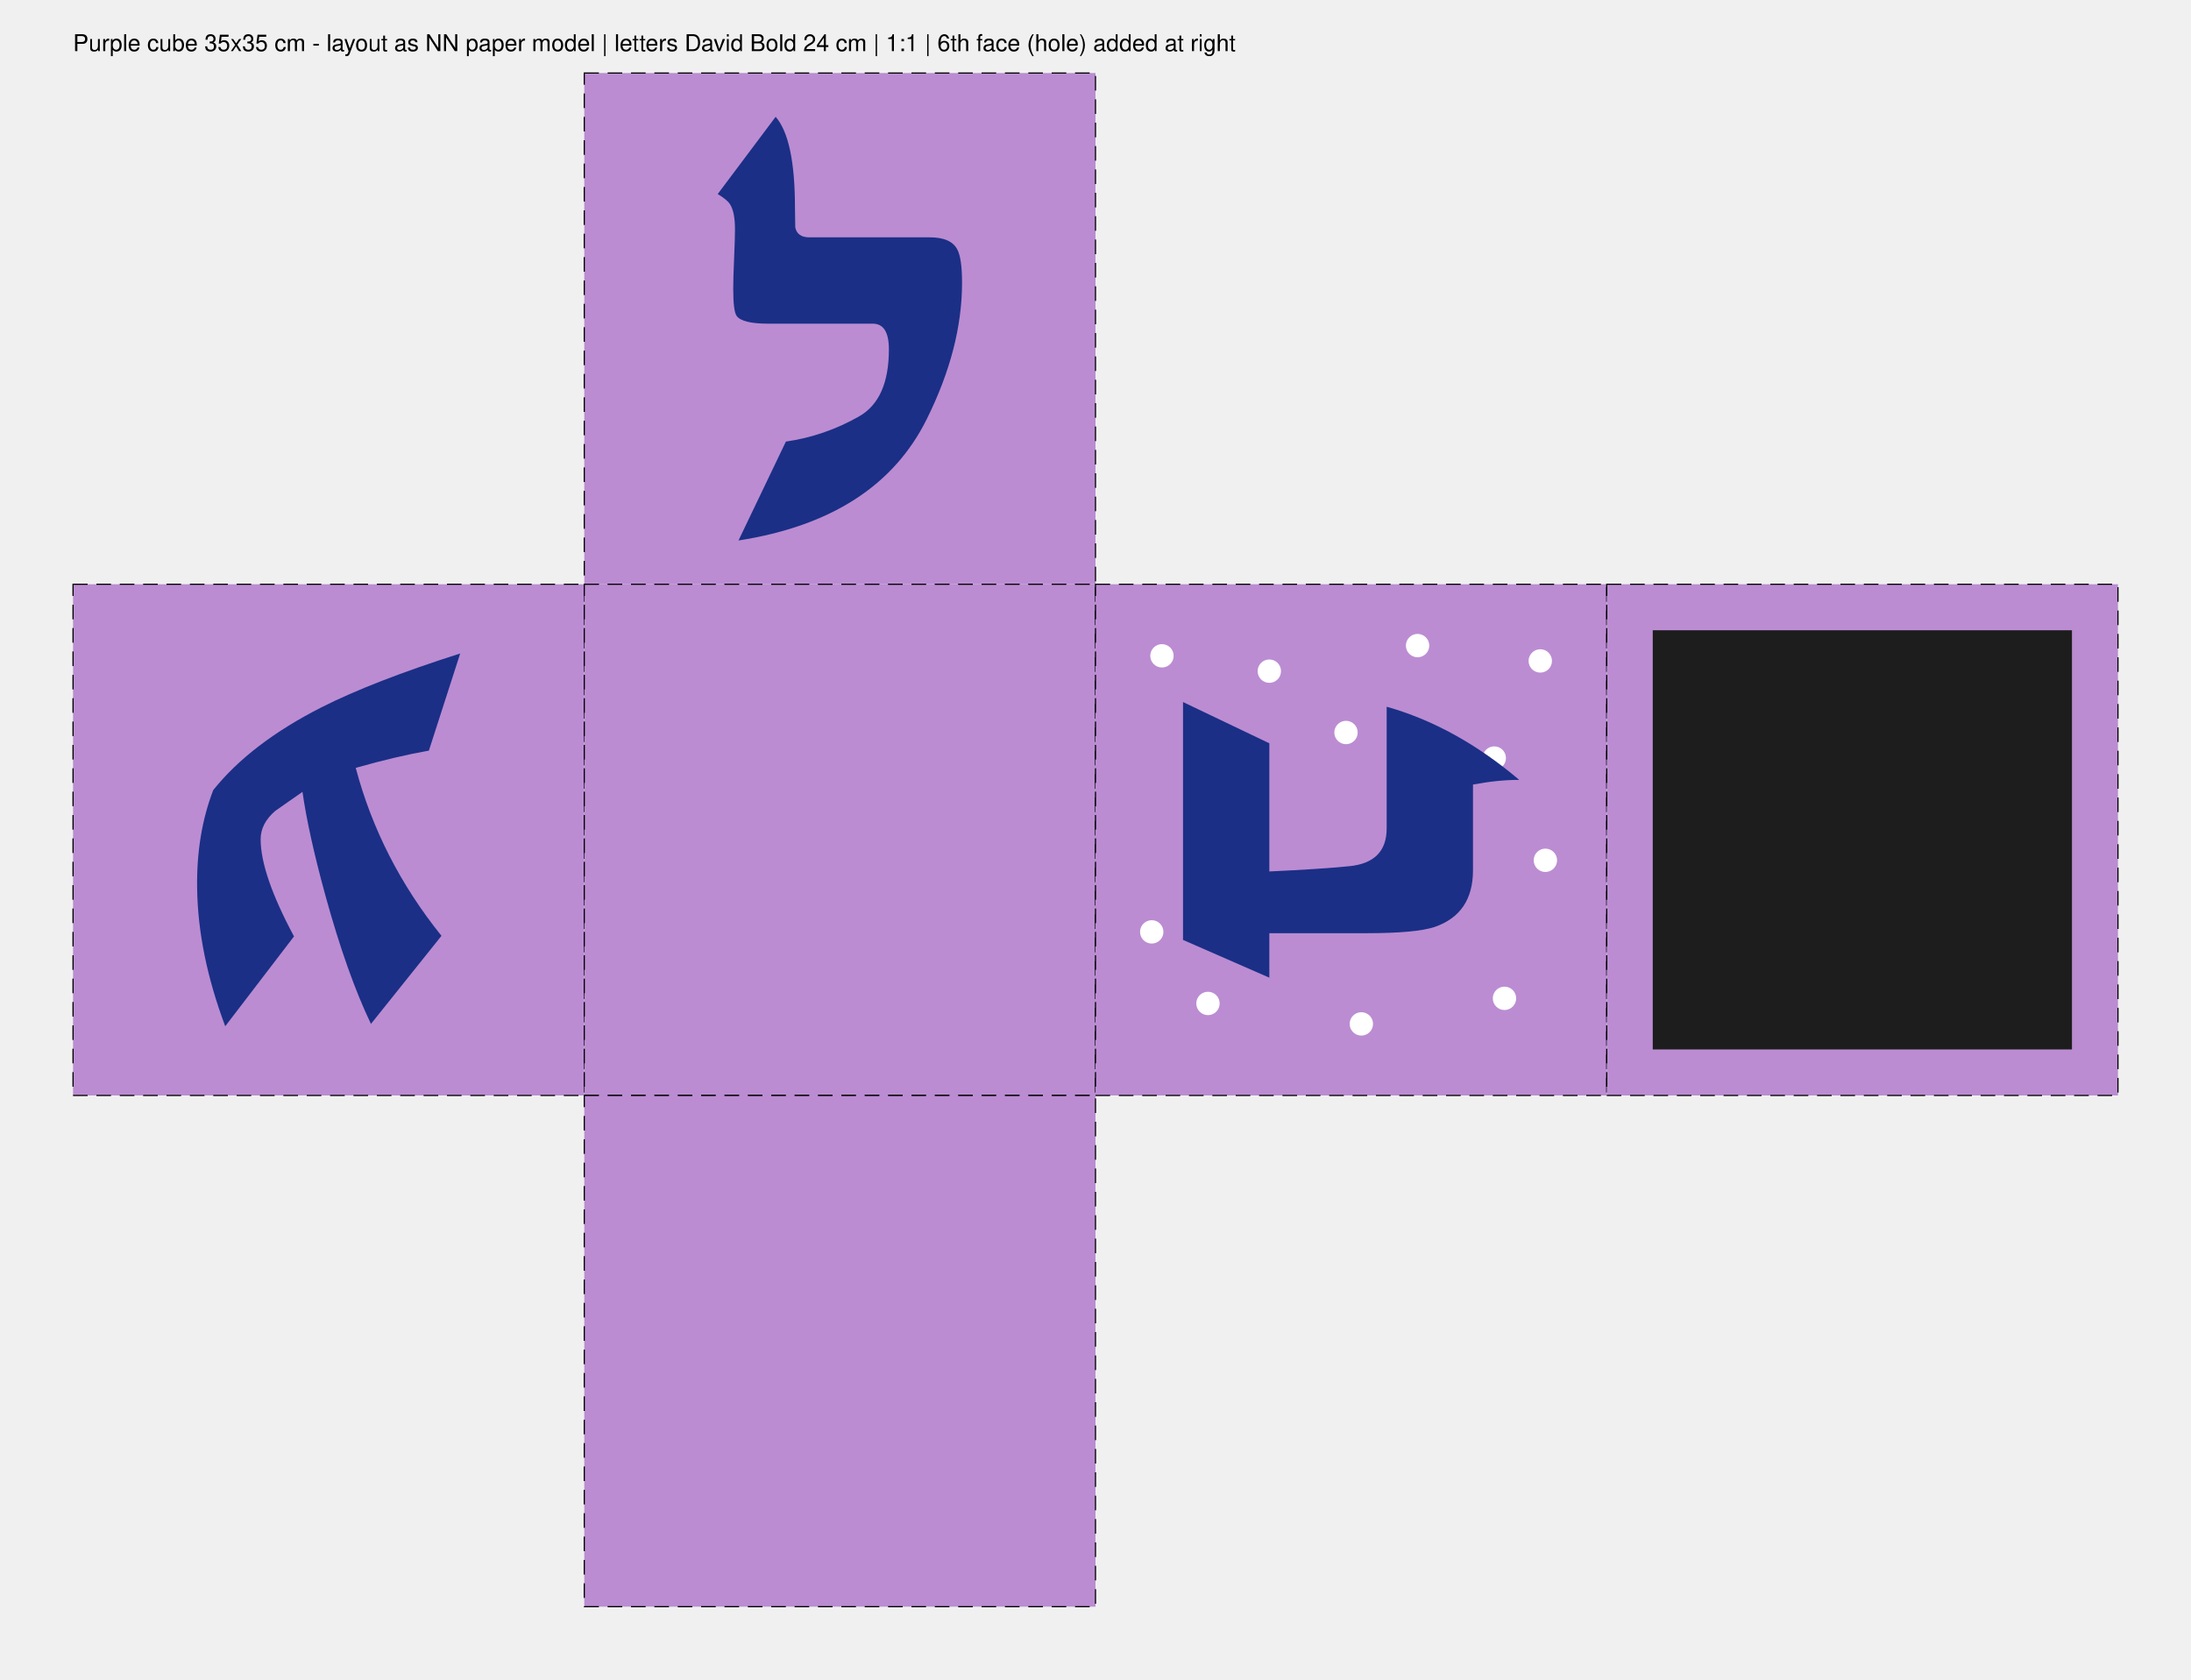
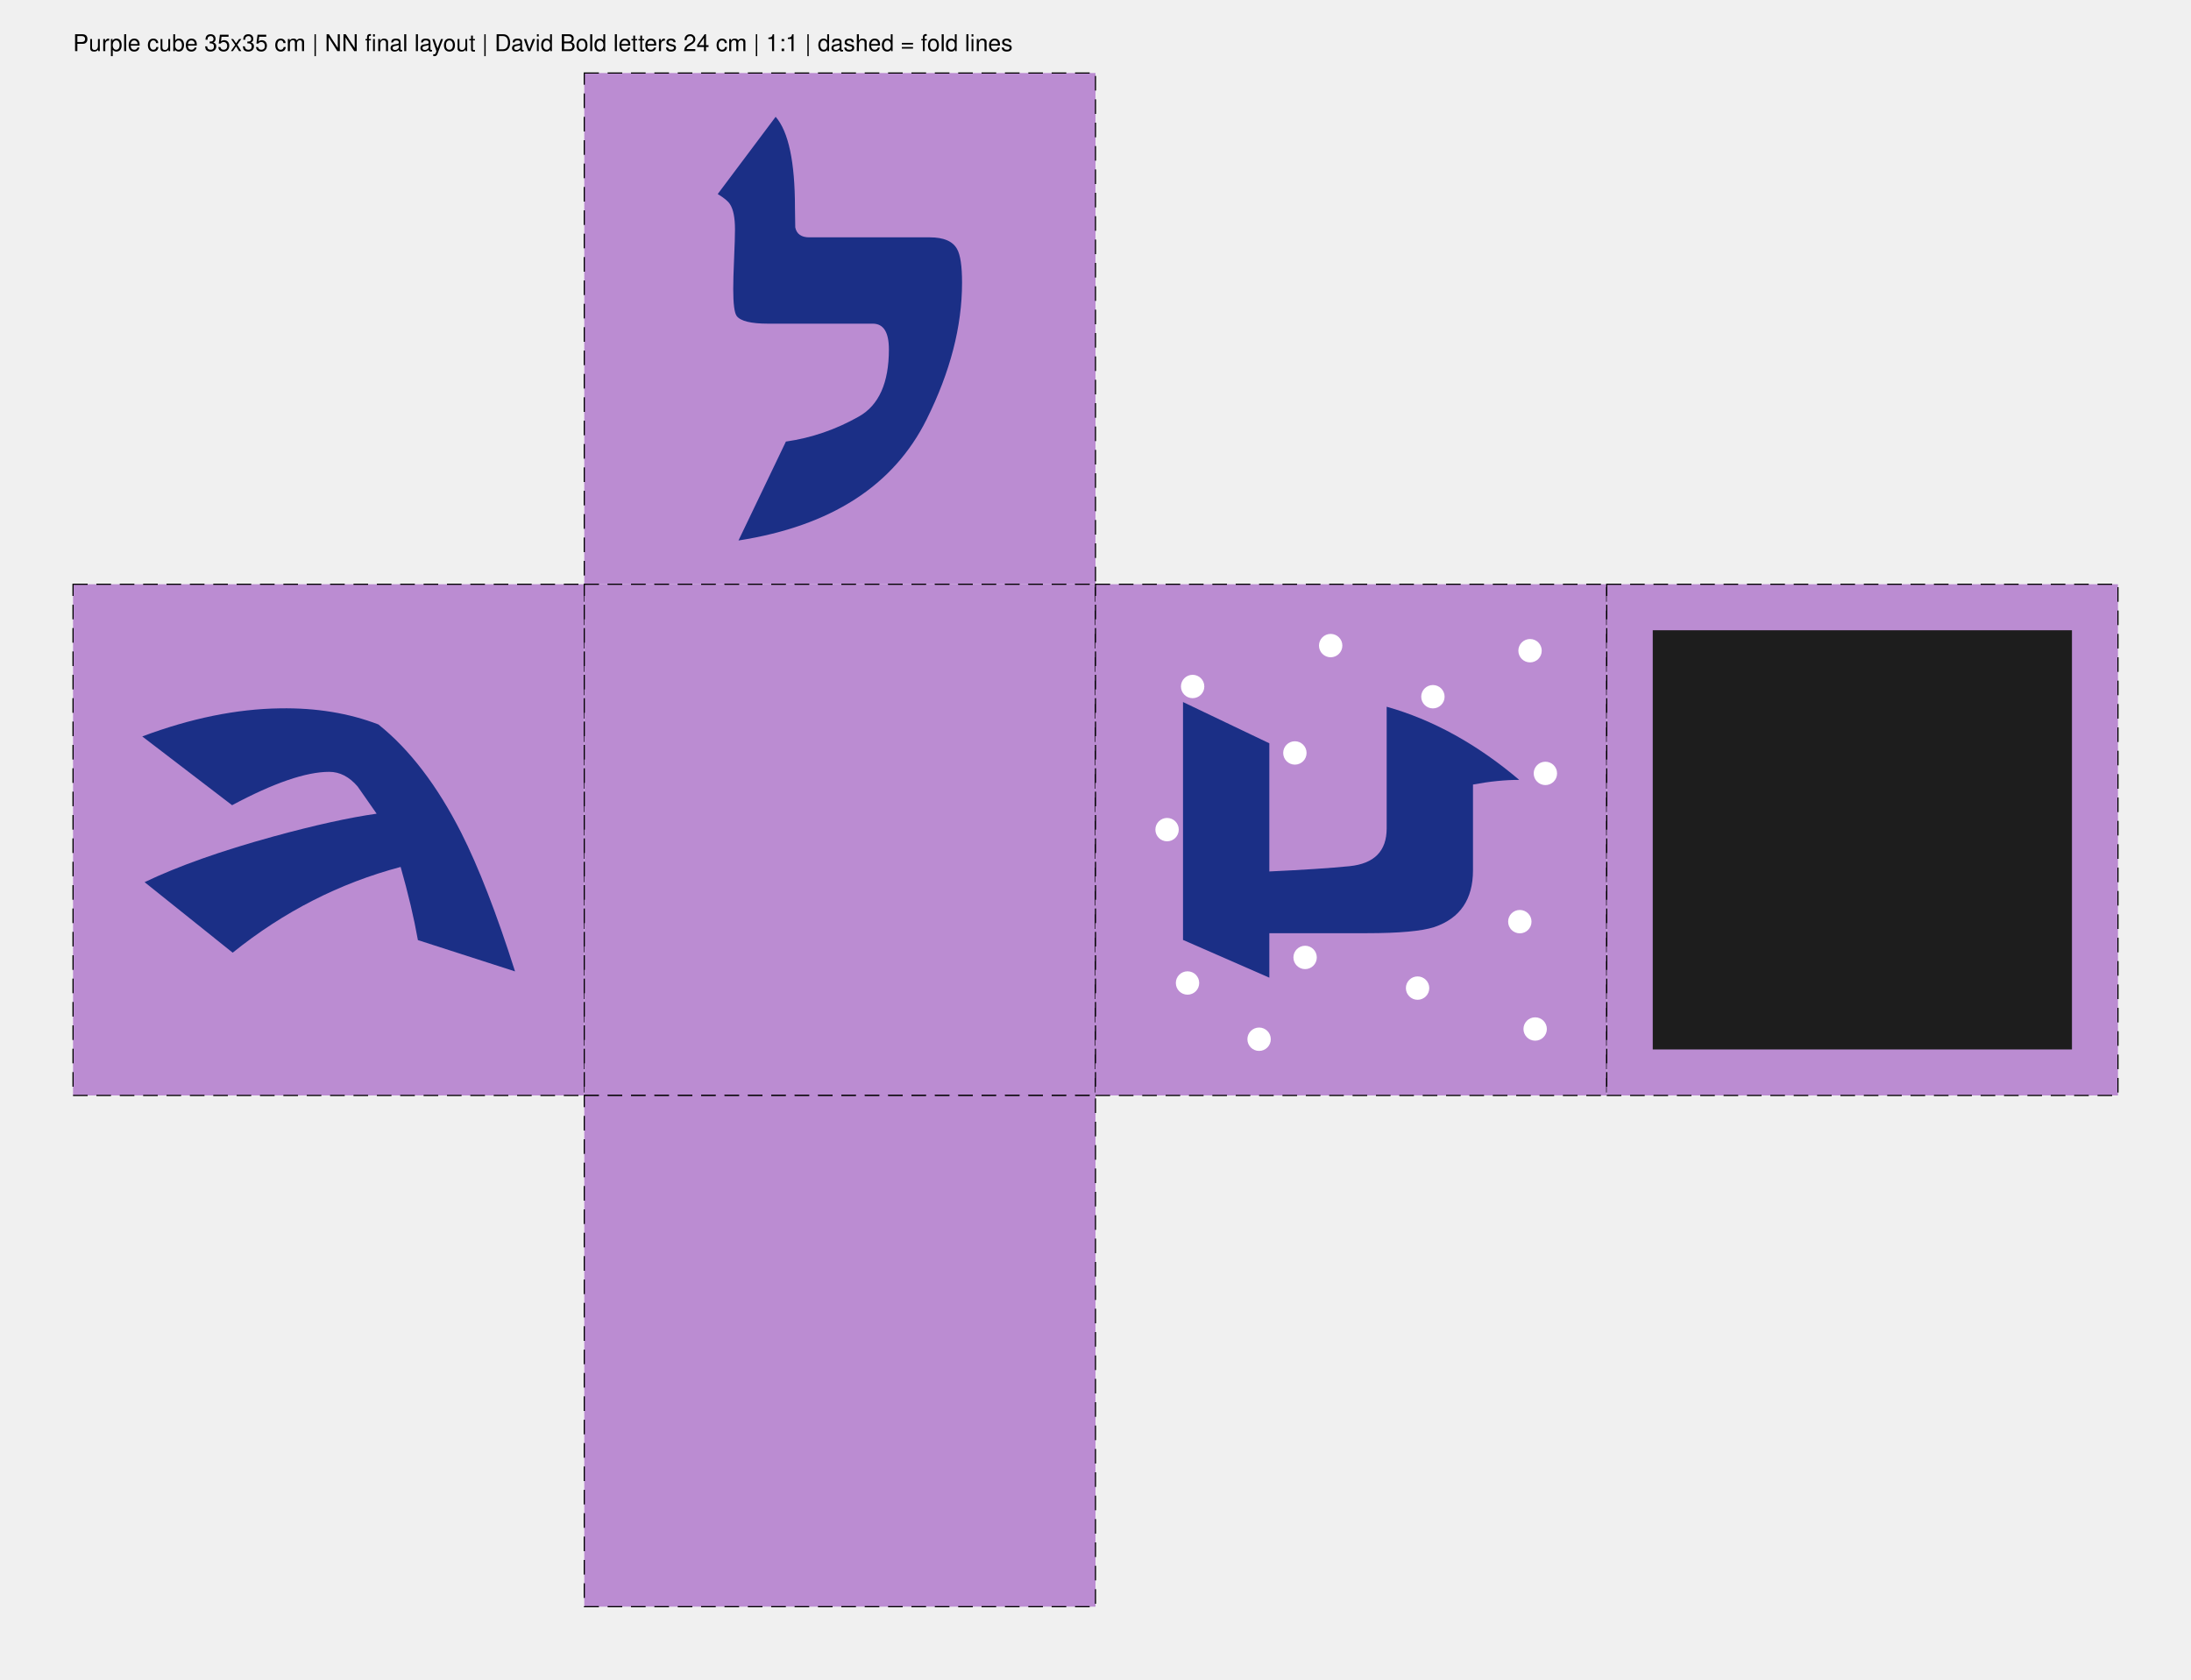
<svg xmlns="http://www.w3.org/2000/svg" width="150cm" height="115cm" viewBox="0 0 150 115">
  <rect x="40" y="5" width="35" height="35" fill="#bb8cd2" stroke="#000" stroke-width="0.08" stroke-dasharray="1 0.6" />
  <path d="M862 836Q862 612 741 369Q572 29 98 -45L260 293Q392 312 510 379Q612 437 612 608Q612 696 557 696H199Q112 696 92 722Q80 738 80 815Q80 850 83.0 919.0Q86 988 86 1018Q86 1078 69 1104Q60 1119 27 1139L225 1403Q291 1327 291 1092L292 1025Q299 991 340 991H752Q823 991 845 951Q862 921 862 836Z" fill="#1b2f86" transform="translate(57.500 22.500) rotate(0) scale(0.020033 -0.020033) translate(-444.50 -679.00)" />
  <rect x="5" y="40" width="35" height="35" fill="#bb8cd2" stroke="#000" stroke-width="0.08" stroke-dasharray="1 0.6" />
-   <path d="M909 676Q912 491 854 340Q726 180 484 57Q308 -32 10 -127L117 205Q230 225 367 264Q284 577 74 838L315 1139Q397 968 471 699Q529 487 549 346Q595 378 642 411Q692 454 692 508Q692 627 578 840L813 1147Q906 899 909 676Z" fill="#1b2f86" transform="translate(22.500 57.500) rotate(180) scale(0.020033 -0.020033) translate(-459.57 -510.00)" />
+   <path d="M909 676Q912 491 854 340Q726 180 484 57Q308 -32 10 -127L117 205Q230 225 367 264Q284 577 74 838L315 1139Q397 968 471 699Q529 487 549 346Q595 378 642 411Q692 454 692 508Q692 627 578 840L813 1147Q906 899 909 676Z" fill="#1b2f86" transform="translate(22.500 57.500) rotate(270) scale(0.020033 -0.020033) translate(-459.57 -510.00)" />
  <rect x="40" y="40" width="35" height="35" fill="#bb8cd2" stroke="#000" stroke-width="0.08" stroke-dasharray="1 0.6" />
  <rect x="75" y="40" width="35" height="35" fill="#bb8cd2" stroke="#000" stroke-width="0.08" stroke-dasharray="1 0.6" />
-   <circle cx="105.45" cy="45.25" r="0.80" fill="#fff" />
-   <circle cx="97.05" cy="44.20" r="0.80" fill="#fff" />
-   <circle cx="86.90" cy="45.95" r="0.80" fill="#fff" />
-   <circle cx="79.55" cy="44.90" r="0.80" fill="#fff" />
-   <circle cx="102.30" cy="51.90" r="0.80" fill="#fff" />
-   <circle cx="92.15" cy="50.15" r="0.80" fill="#fff" />
-   <circle cx="82.35" cy="52.95" r="0.80" fill="#fff" />
-   <circle cx="105.80" cy="58.90" r="0.80" fill="#fff" />
-   <circle cx="98.45" cy="61.35" r="0.80" fill="#fff" />
-   <circle cx="84.45" cy="60.65" r="0.80" fill="#fff" />
-   <circle cx="78.85" cy="63.80" r="0.80" fill="#fff" />
-   <circle cx="103.00" cy="68.35" r="0.80" fill="#fff" />
-   <circle cx="93.20" cy="70.10" r="0.80" fill="#fff" />
-   <circle cx="82.70" cy="68.70" r="0.80" fill="#fff" />
+   <g transform="translate(92.5 57.5) rotate(90)">
+     <circle cx="-12.95" cy="-12.25" r="0.80" fill="#fff" />
+     <circle cx="-4.55" cy="-13.30" r="0.80" fill="#fff" />
+     <circle cx="5.60" cy="-11.55" r="0.80" fill="#fff" />
+     <circle cx="12.95" cy="-12.60" r="0.80" fill="#fff" />
+     <circle cx="-9.80" cy="-5.60" r="0.80" fill="#fff" />
+     <circle cx="0.35" cy="-7.35" r="0.80" fill="#fff" />
+     <circle cx="10.15" cy="-4.55" r="0.80" fill="#fff" />
+     <circle cx="-13.30" cy="1.40" r="0.80" fill="#fff" />
+     <circle cx="-5.95" cy="3.85" r="0.80" fill="#fff" />
+     <circle cx="8.05" cy="3.15" r="0.80" fill="#fff" />
+     <circle cx="13.65" cy="6.30" r="0.80" fill="#fff" />
+     <circle cx="-10.50" cy="10.85" r="0.80" fill="#fff" />
+     <circle cx="-0.70" cy="12.60" r="0.80" fill="#fff" />
+     <circle cx="9.80" cy="11.20" r="0.80" fill="#fff" />
+   </g>
  <path d="M965 295 836 0H23L164 295H602Q594 468 584 569Q571 696 455 696H39Q106 933 289 1149Q289 1076 305 991H598Q747 991 792 859Q813 795 813 627V295Z" fill="#1b2f86" transform="translate(92.500 57.500) rotate(90) scale(0.020033 -0.020033) translate(-494.00 -574.50)" />
  <rect x="110" y="40" width="35" height="35" fill="#bb8cd2" stroke="#000" stroke-width="0.08" stroke-dasharray="1 0.6" />
  <rect x="113.15" y="43.15" width="28.70" height="28.70" fill="#1d1d1d" />
  <rect x="40" y="75" width="35" height="35" fill="#bb8cd2" stroke="#000" stroke-width="0.08" stroke-dasharray="1 0.6" />
-   <text x="5" y="3.5" font-size="1.6" font-family="Helvetica" fill="#000">Purple cube 35x35 cm - layout as NN paper model | letters David Bold 24 cm | 1:1 | 6th face (hole) added at right</text>
+   <text x="5" y="3.5" font-size="1.6" font-family="Helvetica" fill="#000">Purple cube 35x35 cm | NN final layout | David Bold letters 24 cm | 1:1 | dashed = fold lines</text>
</svg>
